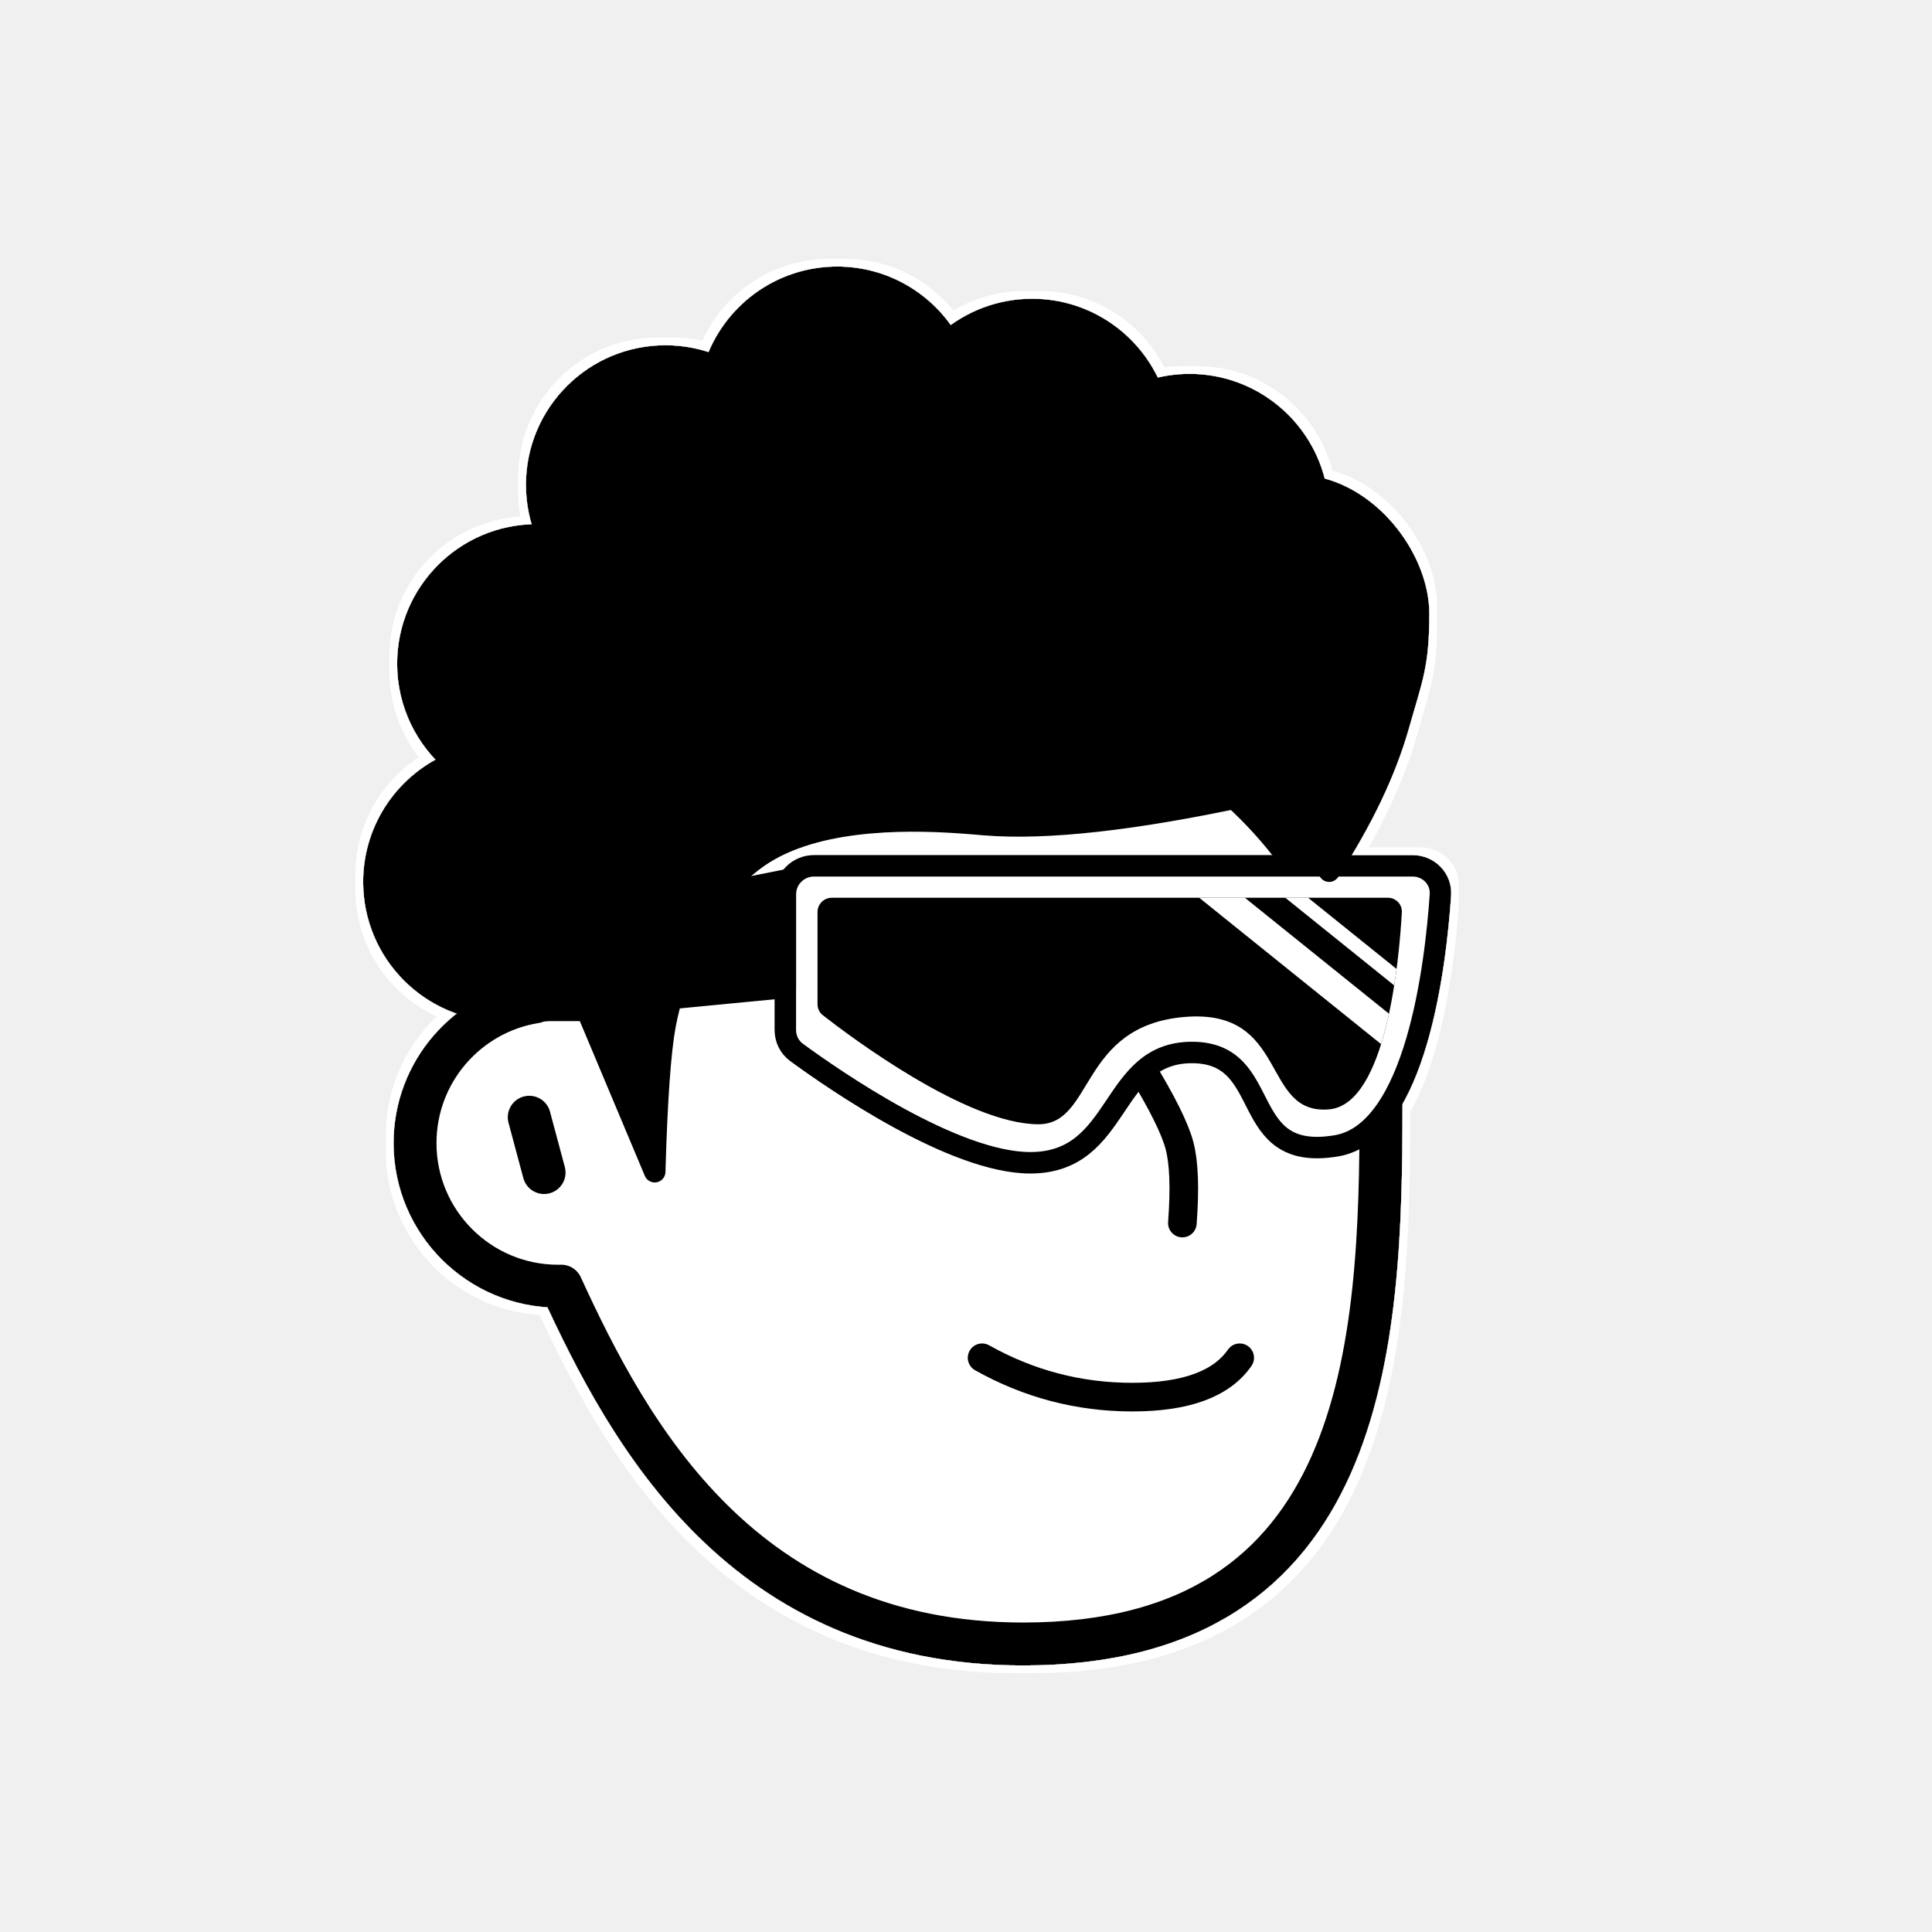
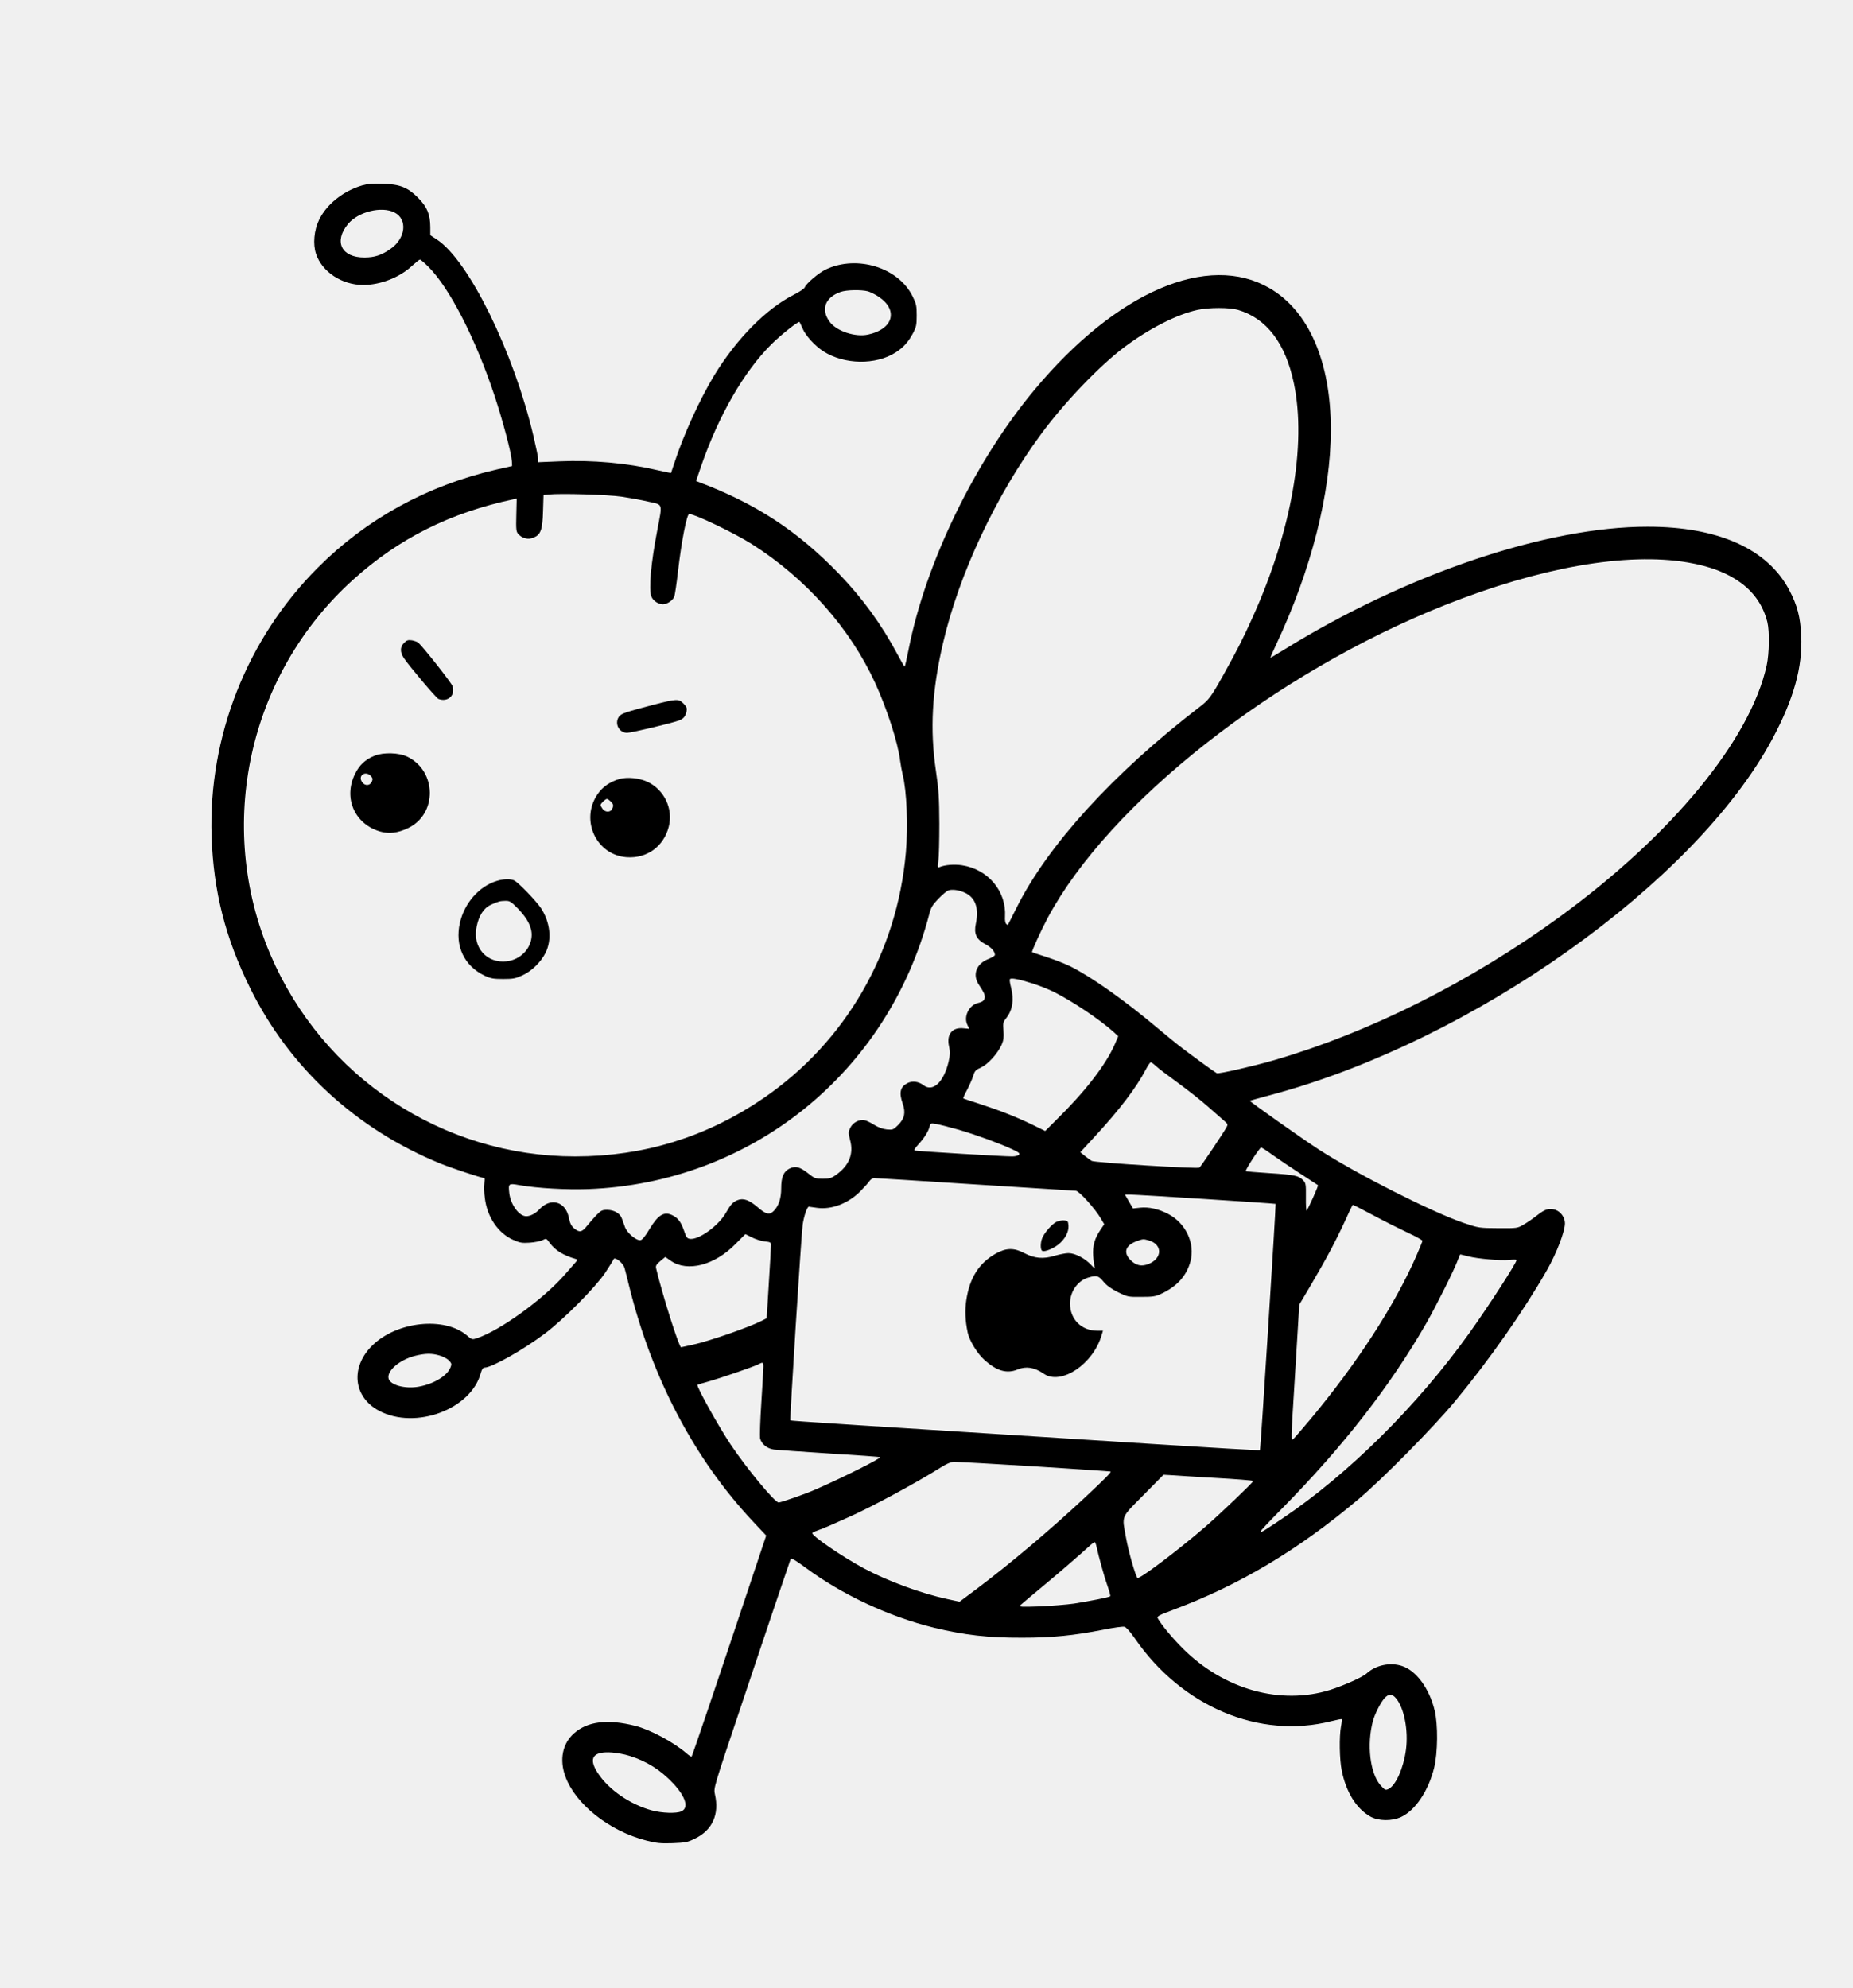
- <svg xmlns="http://www.w3.org/2000/svg" viewBox="0 0 1080 1080" fill="none">
-   <defs>
-     <filter id="filter" x="-20%" y="-20%" width="140%" height="140%" filterUnits="objectBoundingBox" primitiveUnits="userSpaceOnUse" color-interpolation-filters="linearRGB">
-       <feMorphology operator="dilate" radius="20 20" in="SourceAlpha" result="morphology" />
-       <feFlood flood-color="#ffffff" flood-opacity="1" result="flood" />
-       <feComposite in="flood" in2="morphology" operator="in" result="composite" />
-       <feMerge result="merge">
-         <feMergeNode in="composite" result="mergeNode" />
-         <feMergeNode in="SourceGraphic" result="mergeNode1" />
-       </feMerge>
-     </filter>
-   </defs>
-   <g id="notion-avatar" filter="url(#filter)">
-     <g id="notion-avatar-face" fill="#ffffff">
-       <g id="Face/-7" stroke="none" stroke-width="1" fill-rule="evenodd" stroke-linecap="round" stroke-linejoin="round">
-         <path d="M532,379 C664.548,379 772,486.452 772,619 C772,751.548 764.548,919 572,919 C415.133,919 351.669,801.612 313.753,718.981 L313.323,718.989 L312,719 C267.817,719 232,683.183 232,639 C232,599.135 261.159,566.08 299.312,560.001 C325.599,455.979 419.81,379 532,379 Z M295.859,624.545 L304.141,655.455" id="Path" stroke="#000000" stroke-width="24" />
-       </g>
-     </g>
-     <g id="notion-avatar-nose">
-       <g id="Nose/-2" stroke="none" stroke-width="1" fill="none" fill-rule="evenodd" stroke-linecap="round" stroke-linejoin="round">
-         <path d="M692.893,627.725 C673.628,639.855 659.237,647.263 649.719,649.95 C640.202,652.637 625.722,653.379 606.279,652.177" id="Line" stroke="#000000" stroke-width="16" transform="translate(649.5859, 640.2299) rotate(-89.23499) translate(-649.5859, -640.2299) " />
-       </g>
-     </g>
-     <g id="notion-avatar-mouth">
-       <g id="Mouth/-1" stroke="none" stroke-width="1" fill="none" fill-rule="evenodd" stroke-linecap="round" stroke-linejoin="round">
-         <path d="M549,759 C575.13,773.667 603.13,781 633,781 C662.87,781 682.87,773.667 693,759" id="Path" stroke="#000000" stroke-width="16" />
-       </g>
-     </g>
-     <g id="notion-avatar-eyes">
-       <g id="Eyes/-8" stroke="none" stroke-width="1" fill="none" fill-rule="evenodd">
-         <path d="M570,516 C578.837,516 586,526.745 586,540 C586,553.255 578.837,564 570,564 C561.163,564 554,553.255 554,540 C554,526.745 561.163,516 570,516 Z M708,516 C716.837,516 724,526.745 724,540 C724,553.255 716.837,564 708,564 C699.163,564 692,553.255 692,540 C692,526.745 699.163,516 708,516 Z" id="Combined-Shape" fill="#000000" />
-       </g>
-     </g>
-     <g id="notion-avatar-eyebrows">
-       <g id="Eyebrows/-1" stroke="none" stroke-width="1" fill="none" fill-rule="evenodd" stroke-linecap="square" stroke-linejoin="round">
-         <g id="Group" transform="translate(521, 490)" stroke="#000000" stroke-width="20">
-           <path d="M0,16 C12.889,5.333 27.889,0 45,0 C62.111,0 77.111,5.333 90,16" id="Path" />
-           <path d="M146,16 C158.889,5.333 173.889,0 191,0 C208.111,0 223.111,5.333 236,16" id="Path" />
-         </g>
-       </g>
-     </g>
-     <g id="notion-avatar-glasses">
-       <g id="Glasses/ 12">
-         <g id="Group">
-           <path id="Path" fill-rule="evenodd" clip-rule="evenodd" d="M805.209 500.217C805.813 491.284 798.652 484 789.699 484H455C446.163 484 439 491.163 439 500V575.76C439 580.706 441.26 585.352 445.249 588.275C465.881 603.396 532.959 650 575.94 650C627.244 650 619.761 588.343 666.321 588.343C712.881 588.343 690.97 650 747.116 640.514C791.7 632.982 802.608 538.717 805.209 500.217Z" fill="white" stroke="black" stroke-width="12" stroke-linecap="round" stroke-linejoin="round" />
-           <g id="Group_2">
-             <path id="Mask" fill-rule="evenodd" clip-rule="evenodd" d="M783.642 509.995C783.893 505.509 780.3 501.847 775.807 501.847L465 501.847C460.582 501.847 457 505.428 457 509.847V561.349C457 563.759 458.047 566.008 459.946 567.493C474.566 578.927 540.245 628.47 580.546 628.47C611.607 628.47 603.397 573.489 662.087 568.491C720.777 563.492 704.644 623.472 742.954 620.14C775.033 617.35 782.169 536.288 783.642 509.995Z" fill="black" />
-             <mask id="mask0_0_1157" style="mask-type:alpha" maskUnits="userSpaceOnUse" x="457" y="501" width="327" height="128">
-               <path id="Mask_2" fill-rule="evenodd" clip-rule="evenodd" d="M783.642 509.995C783.893 505.509 780.3 501.847 775.807 501.847L465 501.847C460.582 501.847 457 505.428 457 509.847V561.349C457 563.759 458.047 566.008 459.946 567.493C474.566 578.927 540.245 628.47 580.546 628.47C611.607 628.47 603.397 573.489 662.087 568.491C720.777 563.492 704.644 623.472 742.954 620.14C775.033 617.35 782.169 536.288 783.642 509.995Z" fill="white" />
-             </mask>
-             <g mask="url(#mask0_0_1157)">
-               <path id="Path_2" d="M671.808 492.742L781.264 580.828" stroke="white" stroke-width="16" stroke-linecap="round" stroke-linejoin="round" />
-               <path id="Path_3" d="M696.436 478.979L805.892 567.065" stroke="white" stroke-width="8" stroke-linecap="round" stroke-linejoin="round" />
-             </g>
-           </g>
-           <path id="Path_4" fill-rule="evenodd" clip-rule="evenodd" d="M439 492.036L284 523V566.875L439 552V492.036Z" fill="black" stroke="black" stroke-width="12" stroke-linecap="round" stroke-linejoin="round" />
-         </g>
-       </g>
-     </g>
-     <g id="notion-avatar-hair">
-       <g id="Hairstyle/-3" stroke="none" stroke-width="1" fill="none" fill-rule="evenodd" stroke-linecap="round" stroke-linejoin="round">
-         <path d="M468,155 C494.414,155 517.505,169.223 530.033,190.428 C542.639,179.567 559.053,173 577,173 C607.279,173 633.192,191.691 643.832,218.164 C650.524,216.107 657.633,215 665,215 C699.787,215 728.811,239.67 735.533,272.469 C768.002,279.121 793,314 793,343 C793,372 789.333,379 782,405 C774.667,431 761.667,458.333 743,487 L742.488,486.071 C738.468,478.857 732.306,469.5 724,458 C719.654,451.983 713.184,446.347 708,441 C703.288,442.688 700.961,443.835 698,444.579 C634.162,458.313 585.06,463.787 550.694,460.999 L543.474,460.4 L540.294,460.151 C513.724,458.138 460.671,455.974 427,477 C388.419,501.092 375.287,555.632 372.094,571.53 L371.831,572.876 L371.67,573.748 C369.059,588.223 367.192,614.493 366.071,652.556 L366,655 L328.117,564.825 L287.146,564.825 L287.124,564.743 C285.105,564.913 283.063,565 281,565 C241.235,565 209,532.765 209,493 C209,462.832 227.554,436.997 253.874,426.285 C238.06,413.079 228,393.214 228,371 C228,331.235 260.235,299 300,299 C301.934,299 303.85,299.076 305.745,299.226 C302.046,290.56 300,281.019 300,271 C300,231.235 332.235,199 372,199 C381.776,199 391.096,200.948 399.595,204.478 C409.047,175.744 436.101,155 468,155 Z" id="Path" stroke="#000000" stroke-width="12" fill="#000000" />
-       </g>
-     </g>
-     <g id="notion-avatar-accessories">
-       <g id="Accessories/-0" stroke="none" stroke-width="1" fill="none" fill-rule="evenodd" />
-     </g>
-     <g id="notion-avatar-details">
-       <g id="Details/-0" stroke="none" stroke-width="1" fill="none" fill-rule="evenodd" />
-     </g>
-     <g id="notion-avatar-beard">
-       <g id="Beard/-0" stroke="none" stroke-width="1" fill="none" fill-rule="evenodd" />
-     </g>
+ <svg xmlns="http://www.w3.org/2000/svg" version="1.0" width="1456pt" height="1562pt" viewBox="0 0 1456 1562" preserveAspectRatio="xMidYMid meet">
+   <g transform="translate(0,1562) scale(0.1,-0.1)" fill="#000000" stroke="none">
+     <path d="M2845 14162 c-147 -44 -277 -147 -336 -268 -41 -82 -51 -193 -25 -270 47 -141 204 -244 371 -244 135 0 287 60 383 150 30 27 58 50 63 50 5 0 35 -26 67 -58 164 -164 369 -562 517 -1007 65 -195 134 -454 138 -520 l2 -38 -124 -28 c-545 -126 -1022 -388 -1406 -774 -554 -556 -858 -1326 -832 -2110 15 -431 107 -794 302 -1190 308 -625 832 -1109 1494 -1380 88 -36 327 -115 348 -115 3 0 3 -19 0 -42 -3 -24 -2 -77 4 -117 18 -147 104 -274 221 -326 53 -24 70 -27 132 -23 39 3 84 12 100 20 30 15 30 15 57 -22 43 -59 109 -99 208 -127 11 -3 10 -8 -6 -26 -11 -12 -48 -55 -84 -96 -168 -193 -512 -442 -692 -500 -35 -12 -39 -11 -77 22 -176 150 -550 111 -743 -78 -175 -171 -151 -406 52 -514 286 -152 724 11 800 297 8 28 17 42 29 42 58 1 301 137 476 269 144 108 397 363 473 477 33 51 63 98 65 105 8 25 77 -28 87 -69 6 -20 22 -84 36 -142 180 -725 513 -1358 971 -1847 l106 -113 -133 -398 c-261 -783 -448 -1334 -453 -1339 -3 -3 -21 8 -40 25 -98 86 -285 186 -402 216 -219 56 -377 36 -484 -60 -90 -81 -114 -206 -67 -336 79 -219 345 -430 636 -505 81 -21 113 -24 207 -21 102 4 118 7 178 37 136 67 191 190 155 348 -11 48 -9 54 204 688 195 583 380 1131 392 1163 3 8 43 -16 112 -67 289 -215 659 -388 1013 -475 241 -58 425 -80 695 -79 234 0 403 17 636 63 80 16 155 27 167 23 14 -3 46 -40 82 -92 369 -536 980 -794 1544 -650 43 11 80 18 82 16 2 -2 0 -28 -6 -57 -15 -80 -12 -261 6 -348 34 -168 113 -296 223 -360 64 -37 172 -39 246 -3 112 55 212 205 257 386 29 117 31 342 4 450 -42 174 -144 313 -257 350 -93 31 -206 7 -279 -60 -31 -28 -178 -94 -285 -128 -389 -122 -833 2 -1156 323 -84 83 -172 190 -200 241 -7 14 11 24 119 64 524 196 985 471 1462 873 190 161 584 560 756 767 269 325 538 708 723 1032 76 134 141 303 141 368 0 45 -33 91 -75 105 -49 16 -80 7 -145 -44 -30 -24 -77 -56 -105 -72 -49 -29 -52 -29 -200 -28 -148 1 -152 1 -270 41 -248 84 -845 386 -1145 581 -119 77 -541 375 -536 379 1 2 77 23 167 47 1583 423 3335 1668 3941 2801 166 310 237 564 225 809 -7 147 -31 238 -94 358 -171 324 -559 498 -1113 498 -795 0 -1894 -371 -2855 -965 -58 -36 -107 -65 -109 -65 -3 0 17 46 44 103 276 585 430 1192 430 1690 0 532 -172 931 -480 1111 -484 284 -1204 -26 -1846 -794 -470 -562 -858 -1361 -992 -2042 -15 -76 -29 -138 -32 -138 -3 0 -27 42 -54 93 -129 242 -278 446 -465 640 -325 335 -648 547 -1096 717 l-24 9 40 118 c138 399 337 744 554 959 75 74 211 182 219 173 2 -2 13 -25 24 -51 25 -58 97 -136 163 -179 165 -106 412 -110 569 -9 61 39 101 84 137 153 24 45 28 64 28 137 0 76 -3 92 -33 152 -111 225 -435 326 -679 211 -57 -26 -158 -113 -168 -142 -3 -9 -42 -36 -88 -59 -216 -110 -448 -345 -623 -632 -115 -190 -242 -468 -314 -690 -14 -41 -25 -76 -26 -78 0 -1 -48 9 -105 22 -243 57 -511 81 -771 70 l-168 -7 0 24 c0 13 -16 91 -35 172 -155 667 -513 1395 -764 1556 l-49 32 0 64 c-1 100 -24 157 -96 230 -81 82 -143 107 -281 111 -74 3 -115 -1 -160 -14z m255 -212 c106 -54 89 -205 -33 -288 -69 -48 -124 -66 -202 -66 -182 -1 -244 126 -129 264 81 96 263 141 364 90z m3722 -620 c20 -6 58 -25 85 -43 156 -105 113 -255 -85 -297 -101 -22 -249 28 -302 102 -70 96 -35 190 86 233 46 17 164 19 216 5z m2909 -146 c225 -67 373 -262 439 -579 100 -484 -19 -1161 -325 -1838 -72 -160 -119 -254 -230 -453 -96 -172 -113 -195 -188 -252 -678 -521 -1192 -1086 -1437 -1577 -36 -71 -66 -132 -68 -134 -1 -3 -8 1 -14 7 -7 7 -11 32 -9 57 12 200 -133 373 -339 404 -62 9 -132 3 -174 -14 -17 -7 -18 -4 -11 46 5 30 8 162 8 294 -1 205 -5 266 -27 417 -48 324 -31 630 56 1003 126 544 416 1162 770 1642 182 248 460 538 653 683 194 146 415 259 577 294 90 20 252 20 319 0z m-4846 -1468 c61 -9 155 -26 210 -39 118 -26 112 -8 72 -220 -51 -262 -70 -473 -47 -527 14 -33 55 -60 90 -60 32 0 78 30 89 59 6 14 19 105 30 201 27 234 69 450 88 450 43 0 358 -151 493 -237 424 -269 770 -659 968 -1090 96 -211 179 -468 197 -613 4 -30 13 -80 20 -110 32 -126 43 -403 25 -610 -69 -790 -475 -1491 -1119 -1932 -445 -305 -941 -458 -1481 -458 -1042 0 -1984 624 -2395 1587 -435 1016 -172 2204 650 2946 361 326 763 527 1263 633 l23 5 -3 -129 c-3 -115 -1 -132 16 -150 30 -34 78 -46 119 -28 57 23 71 61 75 208 l4 127 41 4 c92 10 466 -1 572 -17z m8380 -517 c351 -59 563 -218 626 -469 18 -73 15 -246 -5 -339 -128 -584 -743 -1332 -1622 -1974 -704 -513 -1498 -912 -2249 -1130 -165 -48 -434 -109 -451 -103 -12 5 -192 136 -295 215 -26 20 -98 79 -160 131 -273 230 -527 409 -696 494 -38 19 -120 51 -183 72 -63 20 -116 38 -118 39 -6 5 69 169 123 271 484 902 1785 1927 3122 2458 747 297 1427 417 1908 335z m-5675 -2599 c78 -40 105 -121 80 -240 -17 -79 3 -124 75 -162 46 -24 74 -56 75 -84 0 -7 -25 -22 -56 -34 -91 -37 -122 -122 -71 -199 40 -61 47 -76 47 -97 0 -26 -15 -39 -54 -48 -70 -17 -114 -107 -83 -171 l15 -32 -42 4 c-91 11 -138 -46 -117 -141 10 -44 9 -65 -3 -120 -38 -163 -125 -244 -199 -185 -37 28 -87 35 -125 15 -56 -29 -67 -73 -38 -158 26 -74 16 -120 -35 -171 -37 -37 -42 -39 -88 -35 -31 3 -67 16 -98 35 -26 17 -60 33 -75 37 -43 10 -95 -17 -115 -59 -16 -33 -16 -40 -1 -98 29 -108 -9 -200 -111 -272 -36 -26 -52 -30 -105 -30 -58 0 -65 3 -114 42 -65 51 -99 60 -146 38 -47 -23 -66 -66 -66 -157 0 -78 -20 -138 -59 -177 -33 -33 -62 -26 -125 29 -67 58 -114 75 -160 56 -36 -15 -53 -33 -90 -98 -57 -102 -212 -214 -282 -206 -24 3 -30 11 -48 65 -23 66 -45 97 -88 119 -67 35 -115 6 -183 -107 -34 -57 -57 -85 -71 -87 -33 -5 -106 57 -122 103 -8 22 -19 53 -25 69 -14 39 -62 66 -116 66 -38 0 -48 -5 -85 -43 -22 -24 -56 -62 -74 -85 -38 -48 -59 -52 -100 -17 -22 19 -32 39 -41 83 -25 128 -142 162 -231 67 -31 -34 -72 -55 -104 -55 -56 0 -122 90 -133 180 -9 78 -7 80 81 64 139 -24 366 -37 536 -31 1284 47 2361 916 2685 2166 12 48 26 70 69 115 29 30 64 60 77 66 31 13 91 4 139 -20z m528 -711 c53 -17 127 -47 164 -65 148 -74 363 -219 470 -315 l37 -34 -25 -59 c-70 -163 -235 -377 -466 -603 l-83 -83 -100 49 c-128 62 -258 113 -415 164 -69 22 -127 41 -129 43 -2 2 12 34 32 71 19 37 41 87 47 109 11 36 19 45 60 63 55 25 131 109 163 180 15 35 18 58 14 110 -5 60 -3 67 23 100 49 63 61 143 36 241 -8 30 -12 59 -9 63 8 13 70 1 181 -34z m967 -648 c16 -16 93 -74 170 -130 77 -56 185 -141 239 -189 55 -48 113 -99 129 -113 27 -23 29 -28 17 -50 -22 -41 -200 -307 -213 -317 -15 -11 -825 39 -847 53 -8 5 -32 22 -52 38 l-37 30 116 126 c192 208 324 381 398 523 17 32 34 58 40 58 5 0 23 -13 40 -29z m-1550 -501 c145 -43 313 -104 417 -152 55 -25 66 -34 57 -44 -6 -8 -30 -14 -53 -14 -59 -1 -748 41 -765 46 -9 3 -1 18 26 47 47 51 79 102 89 140 6 28 8 29 52 22 24 -4 104 -24 177 -45z m2468 -199 c45 -32 143 -98 217 -146 74 -48 137 -89 139 -91 5 -5 -80 -193 -89 -199 -4 -3 -7 44 -6 104 1 103 0 111 -23 135 -33 35 -68 42 -270 55 -96 6 -177 13 -179 16 -7 7 109 185 120 185 5 0 47 -26 91 -59z m-2338 -231 c428 -27 784 -50 791 -50 25 0 154 -144 197 -219 l26 -44 -28 -41 c-48 -71 -64 -126 -59 -208 3 -40 9 -82 13 -93 5 -10 -8 -1 -29 22 -46 51 -126 93 -179 93 -21 0 -70 -10 -109 -21 -88 -27 -157 -21 -237 21 -80 43 -144 42 -225 -4 -131 -74 -205 -190 -231 -365 -12 -79 -9 -161 11 -256 13 -62 76 -166 133 -216 96 -86 175 -108 258 -74 67 28 133 18 207 -33 136 -94 391 77 455 306 l10 32 -44 0 c-125 0 -215 90 -215 214 0 95 62 182 147 205 63 18 77 14 116 -33 25 -31 62 -57 114 -83 75 -37 80 -38 183 -37 91 0 112 3 160 26 122 57 197 141 227 254 37 142 -37 299 -174 371 -76 40 -152 57 -222 50 l-56 -6 -32 55 -31 54 42 0 c52 0 1138 -69 1142 -73 4 -4 -118 -1931 -123 -1936 -2 -3 -376 19 -831 48 -2411 153 -2856 182 -2860 186 -6 6 86 1467 97 1540 10 68 35 140 48 140 4 -1 33 -5 64 -9 115 -16 246 34 342 131 31 32 64 68 72 81 9 12 24 22 34 22 9 0 368 -22 796 -50z m3131 -244 c88 -47 210 -108 272 -137 61 -28 112 -57 112 -62 0 -6 -23 -62 -51 -126 -169 -383 -464 -839 -828 -1275 -65 -78 -125 -147 -134 -155 -22 -18 -23 -57 14 544 l31 510 83 140 c143 243 214 378 311 593 13 28 26 52 28 52 2 0 75 -38 162 -84z m-4885 -173 c28 -14 73 -28 100 -31 42 -4 49 -8 49 -26 0 -11 -7 -146 -17 -299 l-17 -279 -39 -20 c-103 -52 -413 -160 -542 -188 -49 -11 -90 -20 -92 -20 -16 0 -148 416 -196 620 -5 20 1 31 33 58 l39 32 43 -30 c130 -91 344 -36 507 130 42 42 77 78 79 79 1 0 25 -11 53 -26z m3118 -23 c109 -31 108 -141 -1 -185 -56 -22 -99 -13 -143 31 -59 59 -39 117 52 149 47 17 50 17 92 5z m2510 -125 c77 -20 254 -35 324 -28 31 3 57 3 57 -1 0 -22 -219 -361 -369 -571 -409 -573 -955 -1114 -1472 -1461 -229 -154 -229 -153 -4 77 483 490 855 969 1136 1459 81 142 224 429 250 503 7 20 15 37 17 37 2 0 30 -7 61 -15z m-8083 -780 c28 -8 61 -26 73 -39 21 -23 23 -28 11 -56 -27 -66 -132 -129 -250 -150 -106 -19 -223 13 -236 64 -15 60 84 146 205 178 83 21 134 22 197 3z m2544 -87 c0 -18 -7 -145 -16 -281 -9 -137 -13 -264 -10 -282 9 -44 55 -82 109 -89 23 -3 219 -17 436 -31 216 -13 396 -26 398 -29 9 -9 -296 -162 -512 -256 -78 -34 -266 -100 -285 -100 -30 0 -251 267 -377 455 -96 144 -272 460 -261 470 2 2 39 13 83 25 100 28 362 118 395 136 36 19 40 18 40 -18z m2130 -784 c327 -21 597 -39 599 -41 7 -5 -41 -53 -204 -206 -268 -250 -587 -520 -847 -715 l-136 -102 -97 21 c-204 44 -468 141 -653 240 -170 91 -418 261 -407 279 3 5 22 14 43 21 20 7 64 24 97 39 33 15 94 42 135 60 175 76 549 278 740 399 43 27 77 41 100 41 19 0 303 -16 630 -36z m1423 -91 c163 -9 297 -20 297 -24 0 -11 -263 -262 -380 -363 -216 -186 -517 -413 -530 -399 -16 16 -71 210 -90 317 -32 177 -43 152 138 335 l157 159 55 -3 c30 -3 189 -12 353 -22z m-937 -530 c19 -89 67 -261 90 -323 14 -39 23 -74 20 -77 -7 -8 -161 -38 -286 -58 -58 -8 -179 -18 -270 -22 -146 -5 -163 -4 -150 10 8 8 96 82 196 165 99 82 225 191 280 240 54 50 102 91 106 91 4 1 10 -11 14 -26z m2357 -1203 c63 -75 97 -250 78 -400 -19 -148 -81 -287 -140 -313 -21 -10 -27 -7 -60 30 -83 93 -110 321 -60 506 15 56 61 146 92 180 33 35 59 34 90 -3z m-6027 -451 c137 -42 248 -113 347 -219 98 -106 122 -191 62 -218 -40 -18 -152 -14 -233 8 -173 48 -338 163 -424 294 -76 117 -38 172 113 161 37 -3 98 -14 135 -26z" />
+     <path d="M3176 10567 c-33 -33 -33 -73 -1 -121 45 -66 254 -314 271 -320 74 -28 136 29 110 102 -10 28 -233 310 -269 341 -8 6 -31 15 -50 18 -29 4 -40 1 -61 -20z" />
+     <path d="M5135 10080 c-221 -58 -253 -69 -270 -93 -37 -53 -1 -127 64 -127 34 0 354 76 411 98 33 13 48 32 56 70 5 26 1 36 -24 62 -39 38 -51 38 -237 -10z" />
+     <path d="M2945 9680 c-73 -29 -120 -72 -155 -144 -93 -188 -3 -394 198 -452 69 -20 138 -12 220 27 230 111 226 447 -6 561 -66 32 -187 36 -257 8z m-30 -160 c15 -17 16 -24 7 -45 -15 -33 -56 -34 -77 -1 -34 51 29 91 70 46z" />
+     <path d="M4869 9497 c-74 -21 -133 -62 -172 -119 -139 -204 -11 -479 229 -496 159 -11 290 84 330 239 37 142 -36 294 -170 355 -64 29 -156 38 -217 21z m-69 -177 c23 -23 24 -33 10 -61 -14 -26 -55 -24 -74 3 -9 12 -16 26 -16 30 0 11 38 48 50 48 6 0 19 -9 30 -20z" />
+     <path d="M3903 8695 c-138 -42 -253 -174 -288 -328 -42 -181 33 -340 194 -416 47 -22 70 -26 146 -26 78 0 98 4 152 29 73 33 147 107 182 179 50 103 35 237 -36 347 -37 56 -175 200 -211 219 -27 14 -87 13 -139 -4z m168 -217 c79 -82 113 -152 107 -221 -8 -99 -91 -181 -194 -193 -159 -19 -272 110 -238 271 17 88 57 149 113 174 63 27 71 29 113 30 34 1 45 -6 99 -61z" />
+     <path d="M8304 6016 c-34 -15 -97 -87 -113 -129 -15 -39 -14 -94 2 -100 20 -8 86 19 126 51 51 41 82 98 79 147 -3 37 -6 40 -33 42 -16 2 -44 -3 -61 -11z" />
  </g>
</svg>
